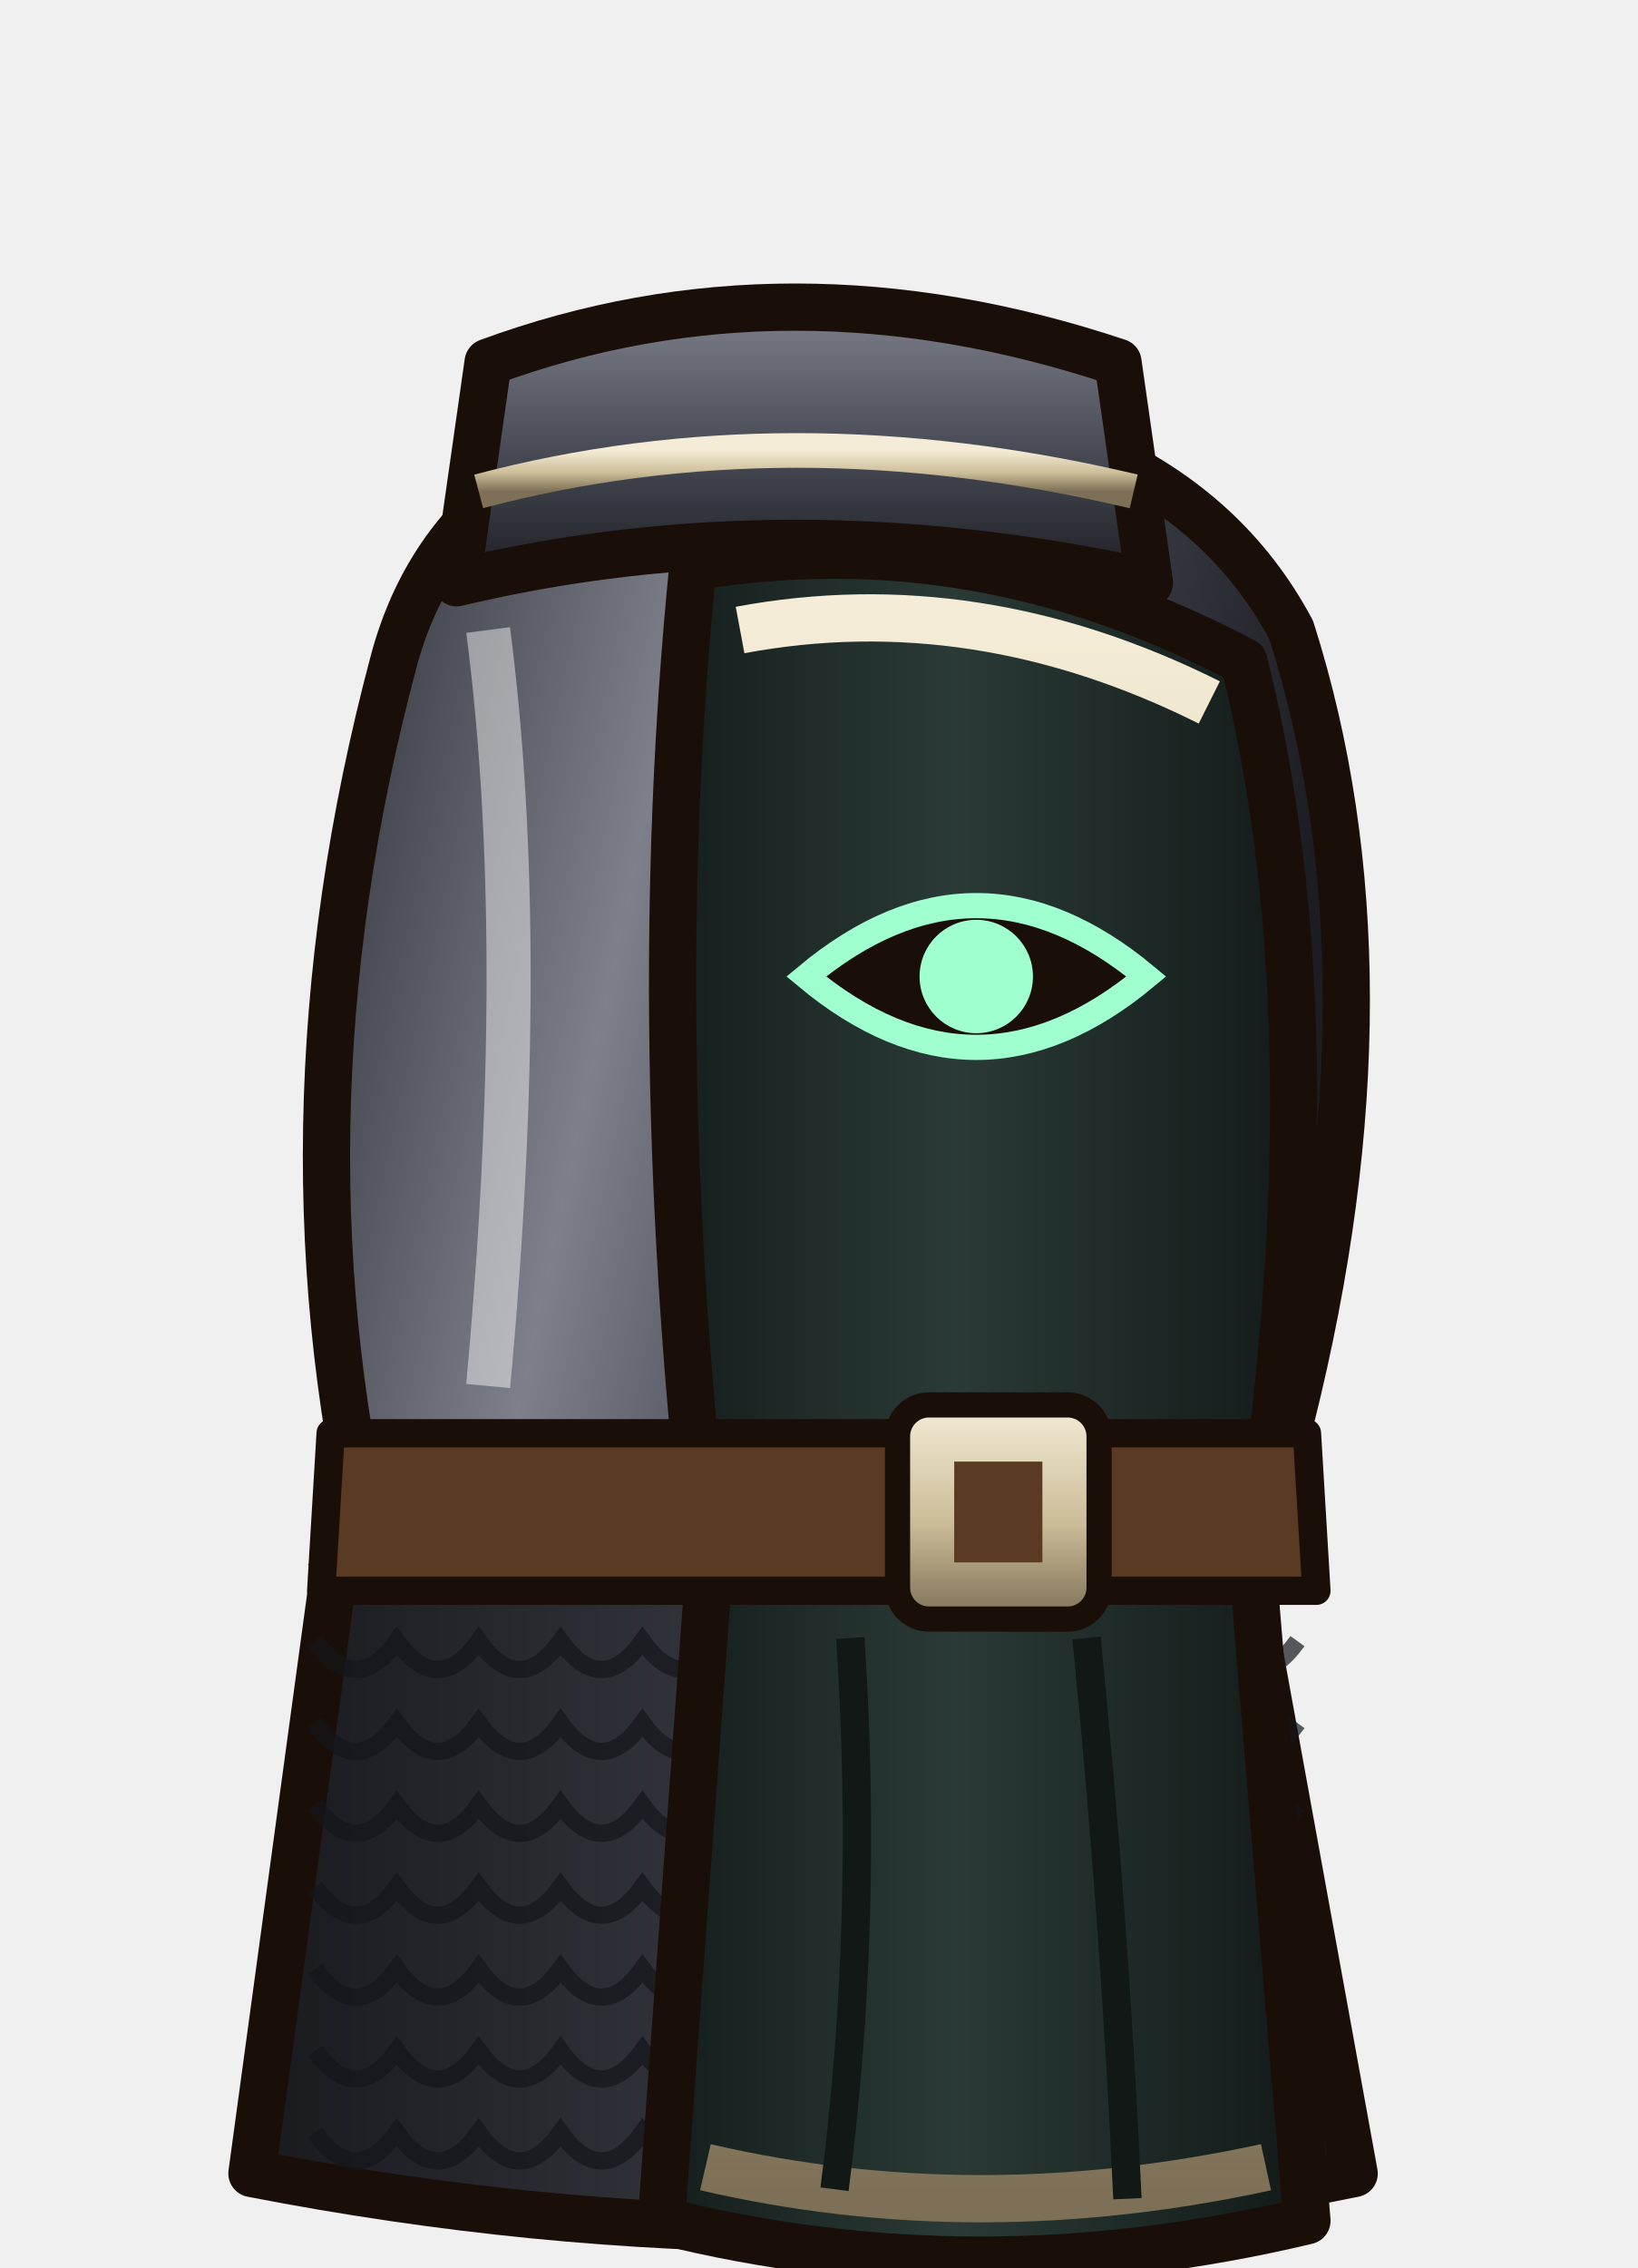
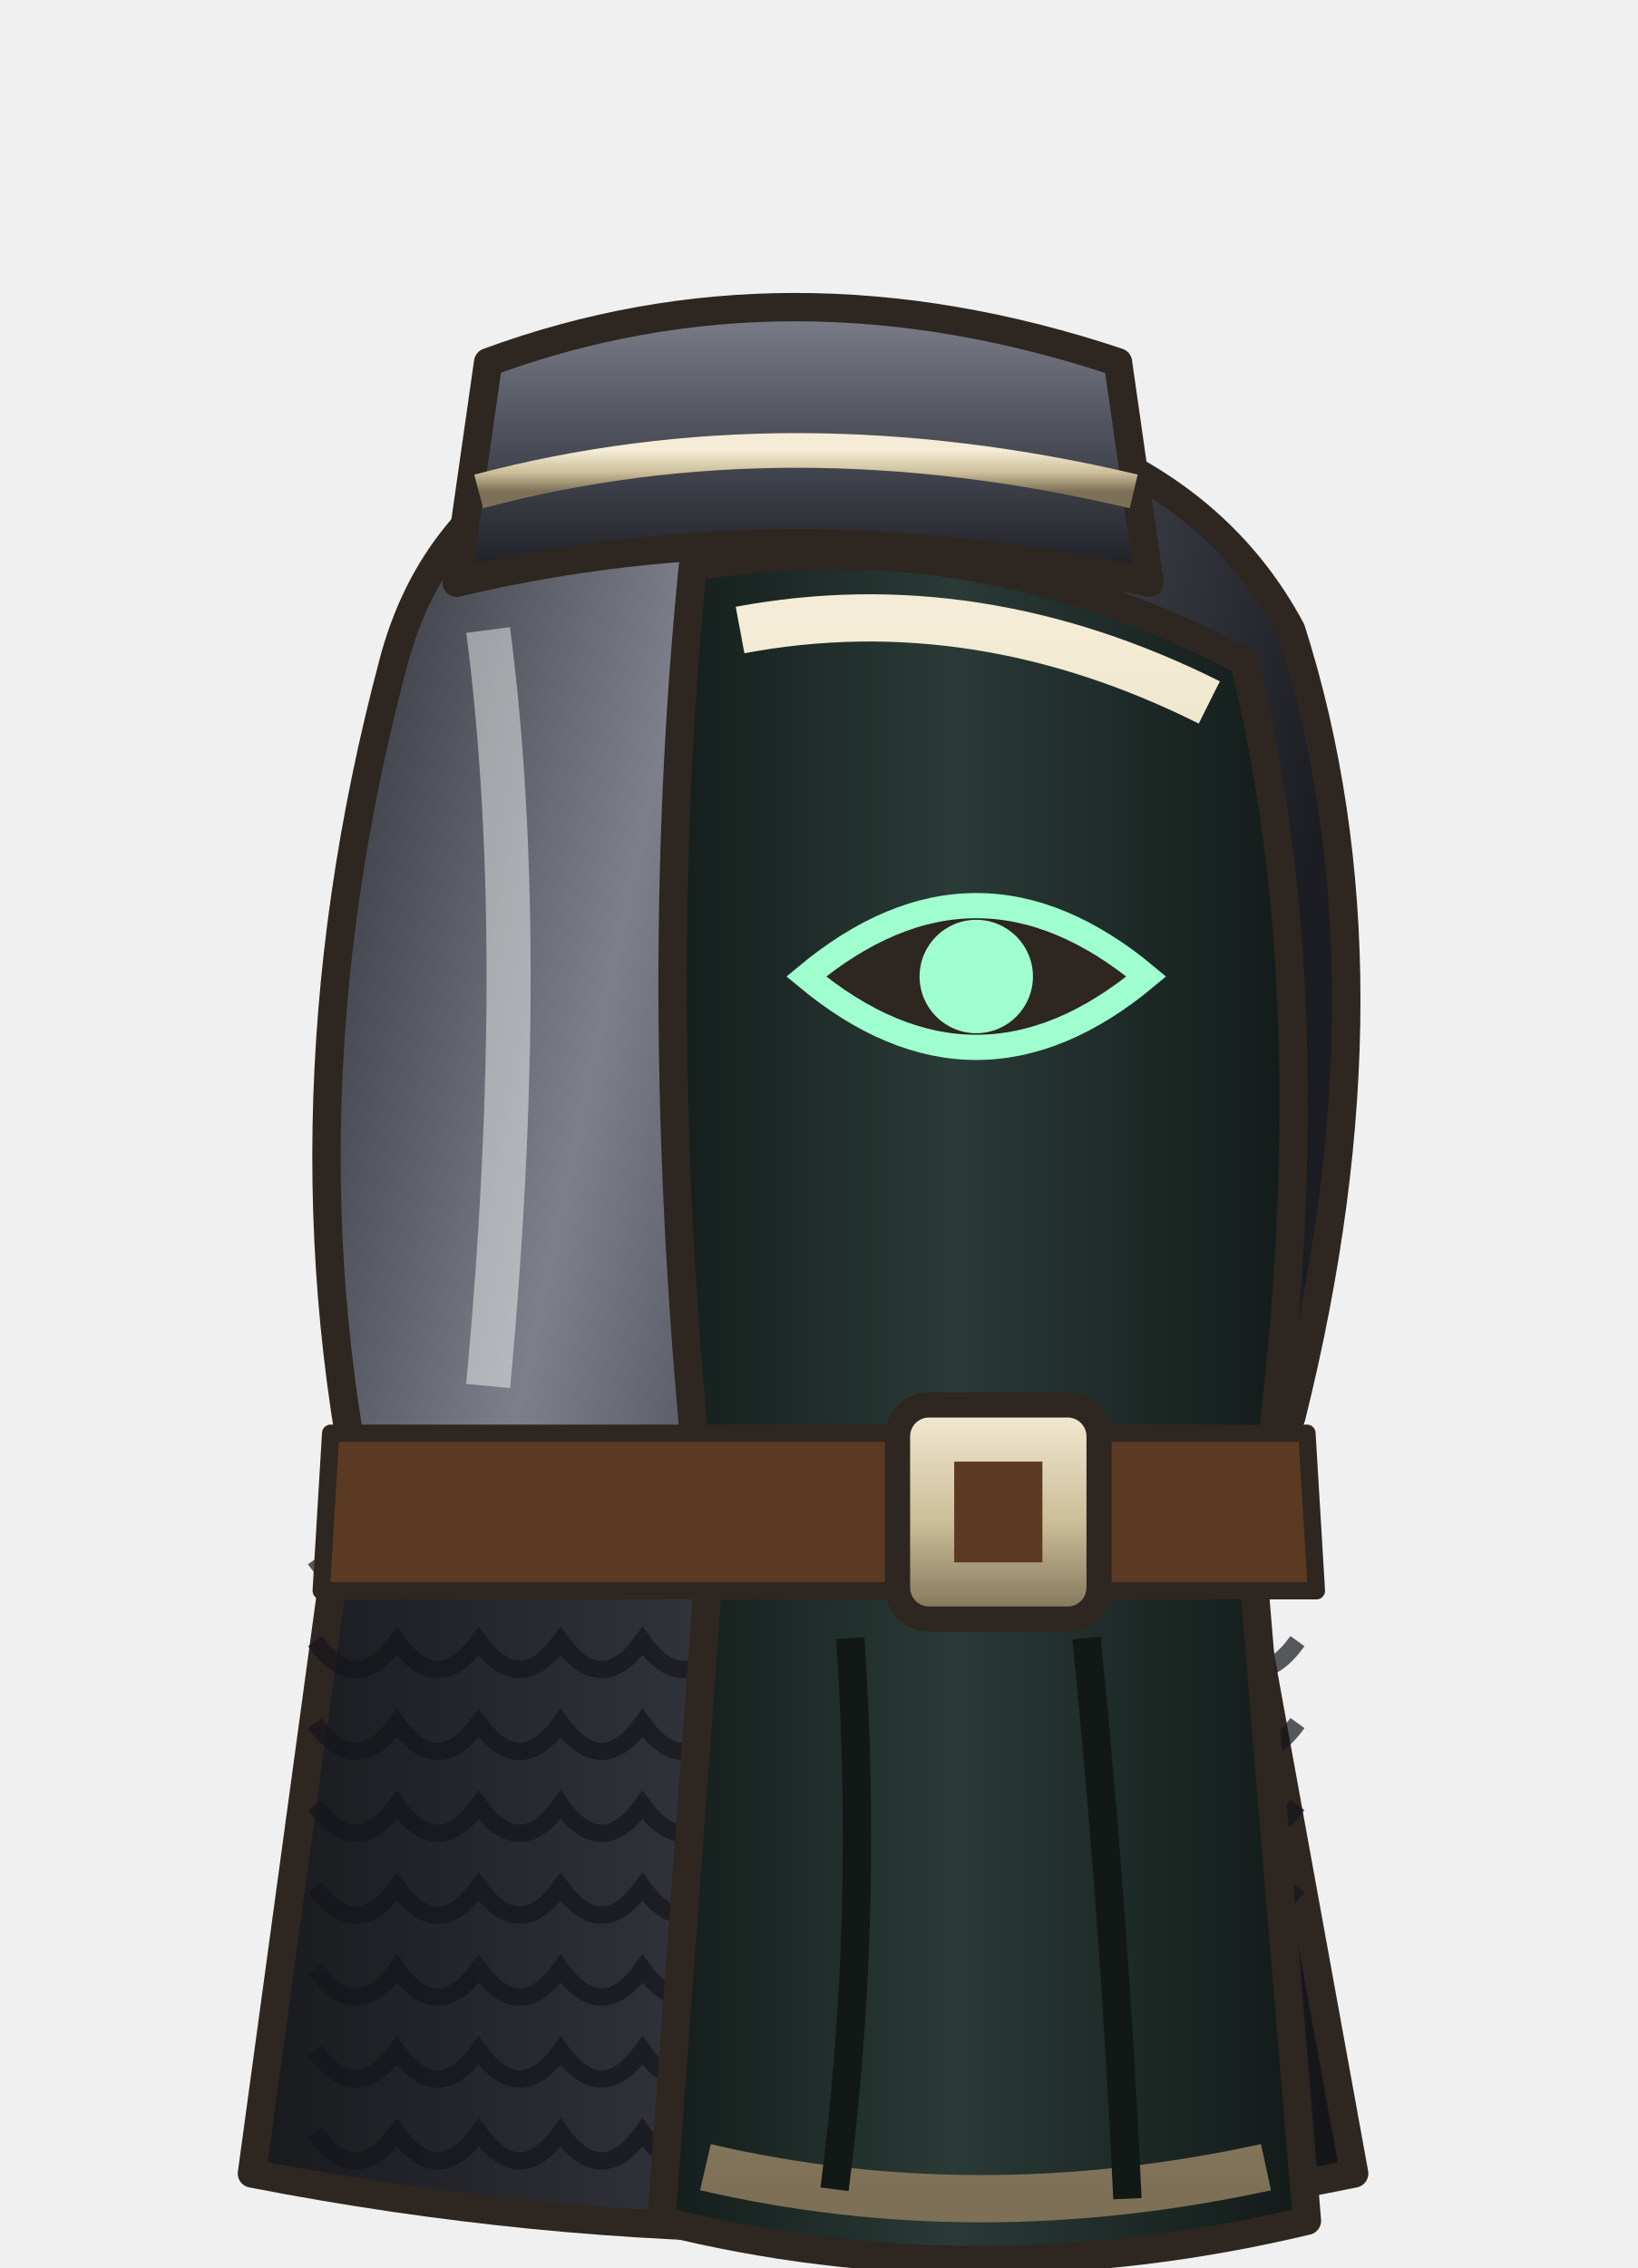
<svg xmlns="http://www.w3.org/2000/svg" width="52" height="72" viewBox="0 0 52 72">
  <defs>
    <linearGradient id="steel" x1="0" y1="0" x2="1" y2="0.25">
      <stop offset="0" stop-color="#2a2c33" />
      <stop offset="0.38" stop-color="#7d808a" />
      <stop offset="0.62" stop-color="#4a4d57" />
      <stop offset="1" stop-color="#1c1d22" />
    </linearGradient>
    <linearGradient id="steelv" x1="0" y1="0" x2="0" y2="1">
      <stop offset="0" stop-color="#7d808a" />
      <stop offset="0.5" stop-color="#4a4d57" />
      <stop offset="1" stop-color="#1c1d22" />
    </linearGradient>
    <linearGradient id="gold" x1="0" y1="0" x2="0" y2="1">
      <stop offset="0" stop-color="#f4ecd6" />
      <stop offset="0.55" stop-color="#cbbd98" />
      <stop offset="1" stop-color="#7d7056" />
    </linearGradient>
    <linearGradient id="mail" x1="0" y1="0" x2="1" y2="0">
      <stop offset="0" stop-color="#191a1e" />
      <stop offset="0.5" stop-color="#373941" />
      <stop offset="1" stop-color="#131417" />
    </linearGradient>
    <linearGradient id="cloth" x1="0" y1="0" x2="1" y2="0">
      <stop offset="0" stop-color="#141d1b" />
      <stop offset="0.45" stop-color="#2a3a36" />
      <stop offset="1" stop-color="#121a18" />
    </linearGradient>
  </defs>
-   <path d="M11 47 L39 47 L43 69 Q26 72.5 8 69 Z" fill="url(#mail)" stroke="#1a0f08" stroke-width="1.5" stroke-linejoin="round" />
+   <path d="M11 47 L39 47 L43 69 Q26 72.5 8 69 Z" fill="url(#mail)" stroke="#2e2620" stroke-width="0.9" stroke-linejoin="round" />
  <path d="M10.0 49.5 q1.3 1.8 2.6 0 q1.3 1.8 2.6 0 q1.3 1.8 2.6 0 q1.3 1.8 2.6 0 q1.3 1.8 2.6 0 q1.3 1.8 2.6 0 q1.3 1.8 2.6 0 q1.3 1.8 2.6 0 q1.3 1.8 2.6 0 q1.3 1.8 2.6 0 q1.3 1.8 2.6 0 q1.3 1.8 2.6 0" fill="none" stroke="#14161b" stroke-width="0.55" opacity="0.7" />
  <path d="M10.0 52.1 q1.3 1.8 2.6 0 q1.3 1.8 2.6 0 q1.3 1.8 2.6 0 q1.3 1.8 2.6 0 q1.3 1.8 2.6 0 q1.3 1.8 2.6 0 q1.3 1.8 2.6 0 q1.3 1.8 2.6 0 q1.3 1.8 2.6 0 q1.3 1.8 2.6 0 q1.3 1.8 2.6 0 q1.3 1.8 2.6 0" fill="none" stroke="#14161b" stroke-width="0.55" opacity="0.7" />
  <path d="M10.0 54.7 q1.3 1.8 2.6 0 q1.3 1.8 2.6 0 q1.3 1.8 2.6 0 q1.3 1.8 2.6 0 q1.3 1.8 2.6 0 q1.3 1.8 2.6 0 q1.3 1.8 2.6 0 q1.3 1.8 2.6 0 q1.3 1.8 2.6 0 q1.3 1.8 2.6 0 q1.3 1.8 2.6 0 q1.3 1.8 2.6 0" fill="none" stroke="#14161b" stroke-width="0.55" opacity="0.7" />
  <path d="M10.0 57.3 q1.3 1.8 2.6 0 q1.3 1.8 2.6 0 q1.3 1.8 2.6 0 q1.3 1.8 2.6 0 q1.3 1.8 2.6 0 q1.3 1.8 2.6 0 q1.3 1.8 2.6 0 q1.3 1.8 2.6 0 q1.3 1.8 2.6 0 q1.3 1.8 2.6 0 q1.3 1.8 2.6 0 q1.3 1.8 2.6 0" fill="none" stroke="#14161b" stroke-width="0.55" opacity="0.7" />
  <path d="M10.0 59.9 q1.3 1.8 2.6 0 q1.3 1.8 2.6 0 q1.3 1.8 2.6 0 q1.3 1.8 2.6 0 q1.3 1.8 2.6 0 q1.3 1.8 2.6 0 q1.3 1.8 2.6 0 q1.3 1.8 2.6 0 q1.3 1.8 2.6 0 q1.3 1.8 2.6 0 q1.3 1.8 2.6 0 q1.3 1.8 2.6 0" fill="none" stroke="#14161b" stroke-width="0.55" opacity="0.7" />
  <path d="M10.0 62.5 q1.3 1.8 2.6 0 q1.3 1.8 2.6 0 q1.3 1.8 2.6 0 q1.3 1.8 2.6 0 q1.3 1.8 2.6 0 q1.3 1.8 2.6 0 q1.3 1.8 2.6 0 q1.3 1.8 2.6 0 q1.3 1.8 2.6 0 q1.3 1.8 2.6 0 q1.3 1.8 2.6 0 q1.3 1.8 2.6 0" fill="none" stroke="#14161b" stroke-width="0.55" opacity="0.7" />
  <path d="M10.0 65.1 q1.3 1.8 2.6 0 q1.3 1.8 2.6 0 q1.3 1.8 2.6 0 q1.3 1.8 2.6 0 q1.3 1.8 2.6 0 q1.3 1.8 2.6 0 q1.3 1.8 2.6 0 q1.3 1.8 2.6 0 q1.3 1.8 2.6 0 q1.3 1.8 2.6 0 q1.3 1.8 2.6 0 q1.3 1.8 2.6 0" fill="none" stroke="#14161b" stroke-width="0.55" opacity="0.7" />
  <path d="M10.0 67.7 q1.3 1.8 2.6 0 q1.3 1.8 2.6 0 q1.3 1.8 2.6 0 q1.3 1.8 2.6 0 q1.3 1.8 2.6 0 q1.3 1.8 2.6 0 q1.3 1.8 2.6 0 q1.3 1.8 2.6 0 q1.3 1.8 2.6 0 q1.3 1.8 2.6 0 q1.3 1.8 2.6 0 q1.3 1.8 2.6 0" fill="none" stroke="#14161b" stroke-width="0.55" opacity="0.7" />
-   <path d="M12.5 21 Q14.5 13.5 24.5 12.5 Q37 12.5 41 20 Q44.5 31 41 45 L39 50 L12 50 Q8.5 36 12.5 21 Z" fill="url(#steel)" stroke="#1a0f08" stroke-width="1.5" stroke-linejoin="round" />
+   <path d="M12.5 21 Q14.5 13.5 24.5 12.5 Q37 12.5 41 20 Q44.5 31 41 45 L39 50 L12 50 Q8.5 36 12.5 21 Z" fill="url(#steel)" stroke="#2e2620" stroke-width="0.9" stroke-linejoin="round" />
  <path d="M15.5 20 Q16.8 30 15.5 44" fill="none" stroke="#ffffff" stroke-width="1.4" opacity="0.45" />
-   <path d="M22 18 Q31 16.5 39.5 21 Q42.5 33 39.8 50 L41.5 70.5 Q31 73 21 70.5 L22.5 50 Q20.5 33 22 18 Z" fill="url(#cloth)" stroke="#1a0f08" stroke-width="1.5" stroke-linejoin="round" />
+   <path d="M22 18 Q31 16.5 39.5 21 Q42.5 33 39.8 50 L41.5 70.5 Q31 73 21 70.5 L22.5 50 Q20.5 33 22 18 Z" fill="url(#cloth)" stroke="#2e2620" stroke-width="0.9" stroke-linejoin="round" />
  <path d="M23.5 20 Q31 18.6 38.4 22.3 M40.2 68.8 Q31 70.8 22.4 68.8" fill="none" stroke="url(#gold)" stroke-width="1.5" />
  <path d="M27 52 Q27.6 61 26.5 69.5 M34.5 52 Q35.4 61 35.8 69.8" fill="none" stroke="#111816" stroke-width="0.9" />
-   <path d="M25.6 31 Q31 26.5 36.4 31 Q31 35.5 25.6 31 Z" fill="#1a0f08" stroke="#9fffcf" stroke-width="0.8" />
+   <path d="M25.6 31 Q31 26.5 36.4 31 Q31 35.5 25.6 31 Z" fill="#2e2620" stroke="#9fffcf" stroke-width="0.8" />
  <circle cx="31" cy="31" r="1.8" fill="#9fffcf" />
-   <path d="M10.5 45.5 L41.5 45.5 L41.8 50.5 L10.2 50.5 Z" fill="#5a3a22" stroke="#1a0f08" stroke-width="0.9" stroke-linejoin="round" />
-   <rect x="28.5" y="44.6" width="6.4" height="6.8" rx="1" fill="url(#gold)" stroke="#1a0f08" stroke-width="0.8" />
+   <path d="M10.5 45.5 L41.5 45.5 L41.8 50.5 L10.2 50.5 Z" fill="#5a3a22" stroke="#2e2620" stroke-width="0.55" stroke-linejoin="round" />
+   <rect x="28.5" y="44.6" width="6.4" height="6.8" rx="1" fill="url(#gold)" stroke="#2e2620" stroke-width="0.8" />
  <rect x="30.3" y="46.4" width="2.8" height="3.2" fill="#5a3a22" />
-   <path d="M15.5 11.5 Q25 8 35.5 11.5 L36.5 18.5 Q25 16 14.5 18.5 Z" fill="url(#steelv)" stroke="#1a0f08" stroke-width="1.5" stroke-linejoin="round" />
+   <path d="M15.5 11.5 Q25 8 35.5 11.5 L36.5 18.5 Q25 16 14.5 18.5 Z" fill="url(#steelv)" stroke="#2e2620" stroke-width="0.9" stroke-linejoin="round" />
  <path d="M15.2 15.6 Q25 13 36 15.6" fill="none" stroke="url(#gold)" stroke-width="1.1" />
</svg>
